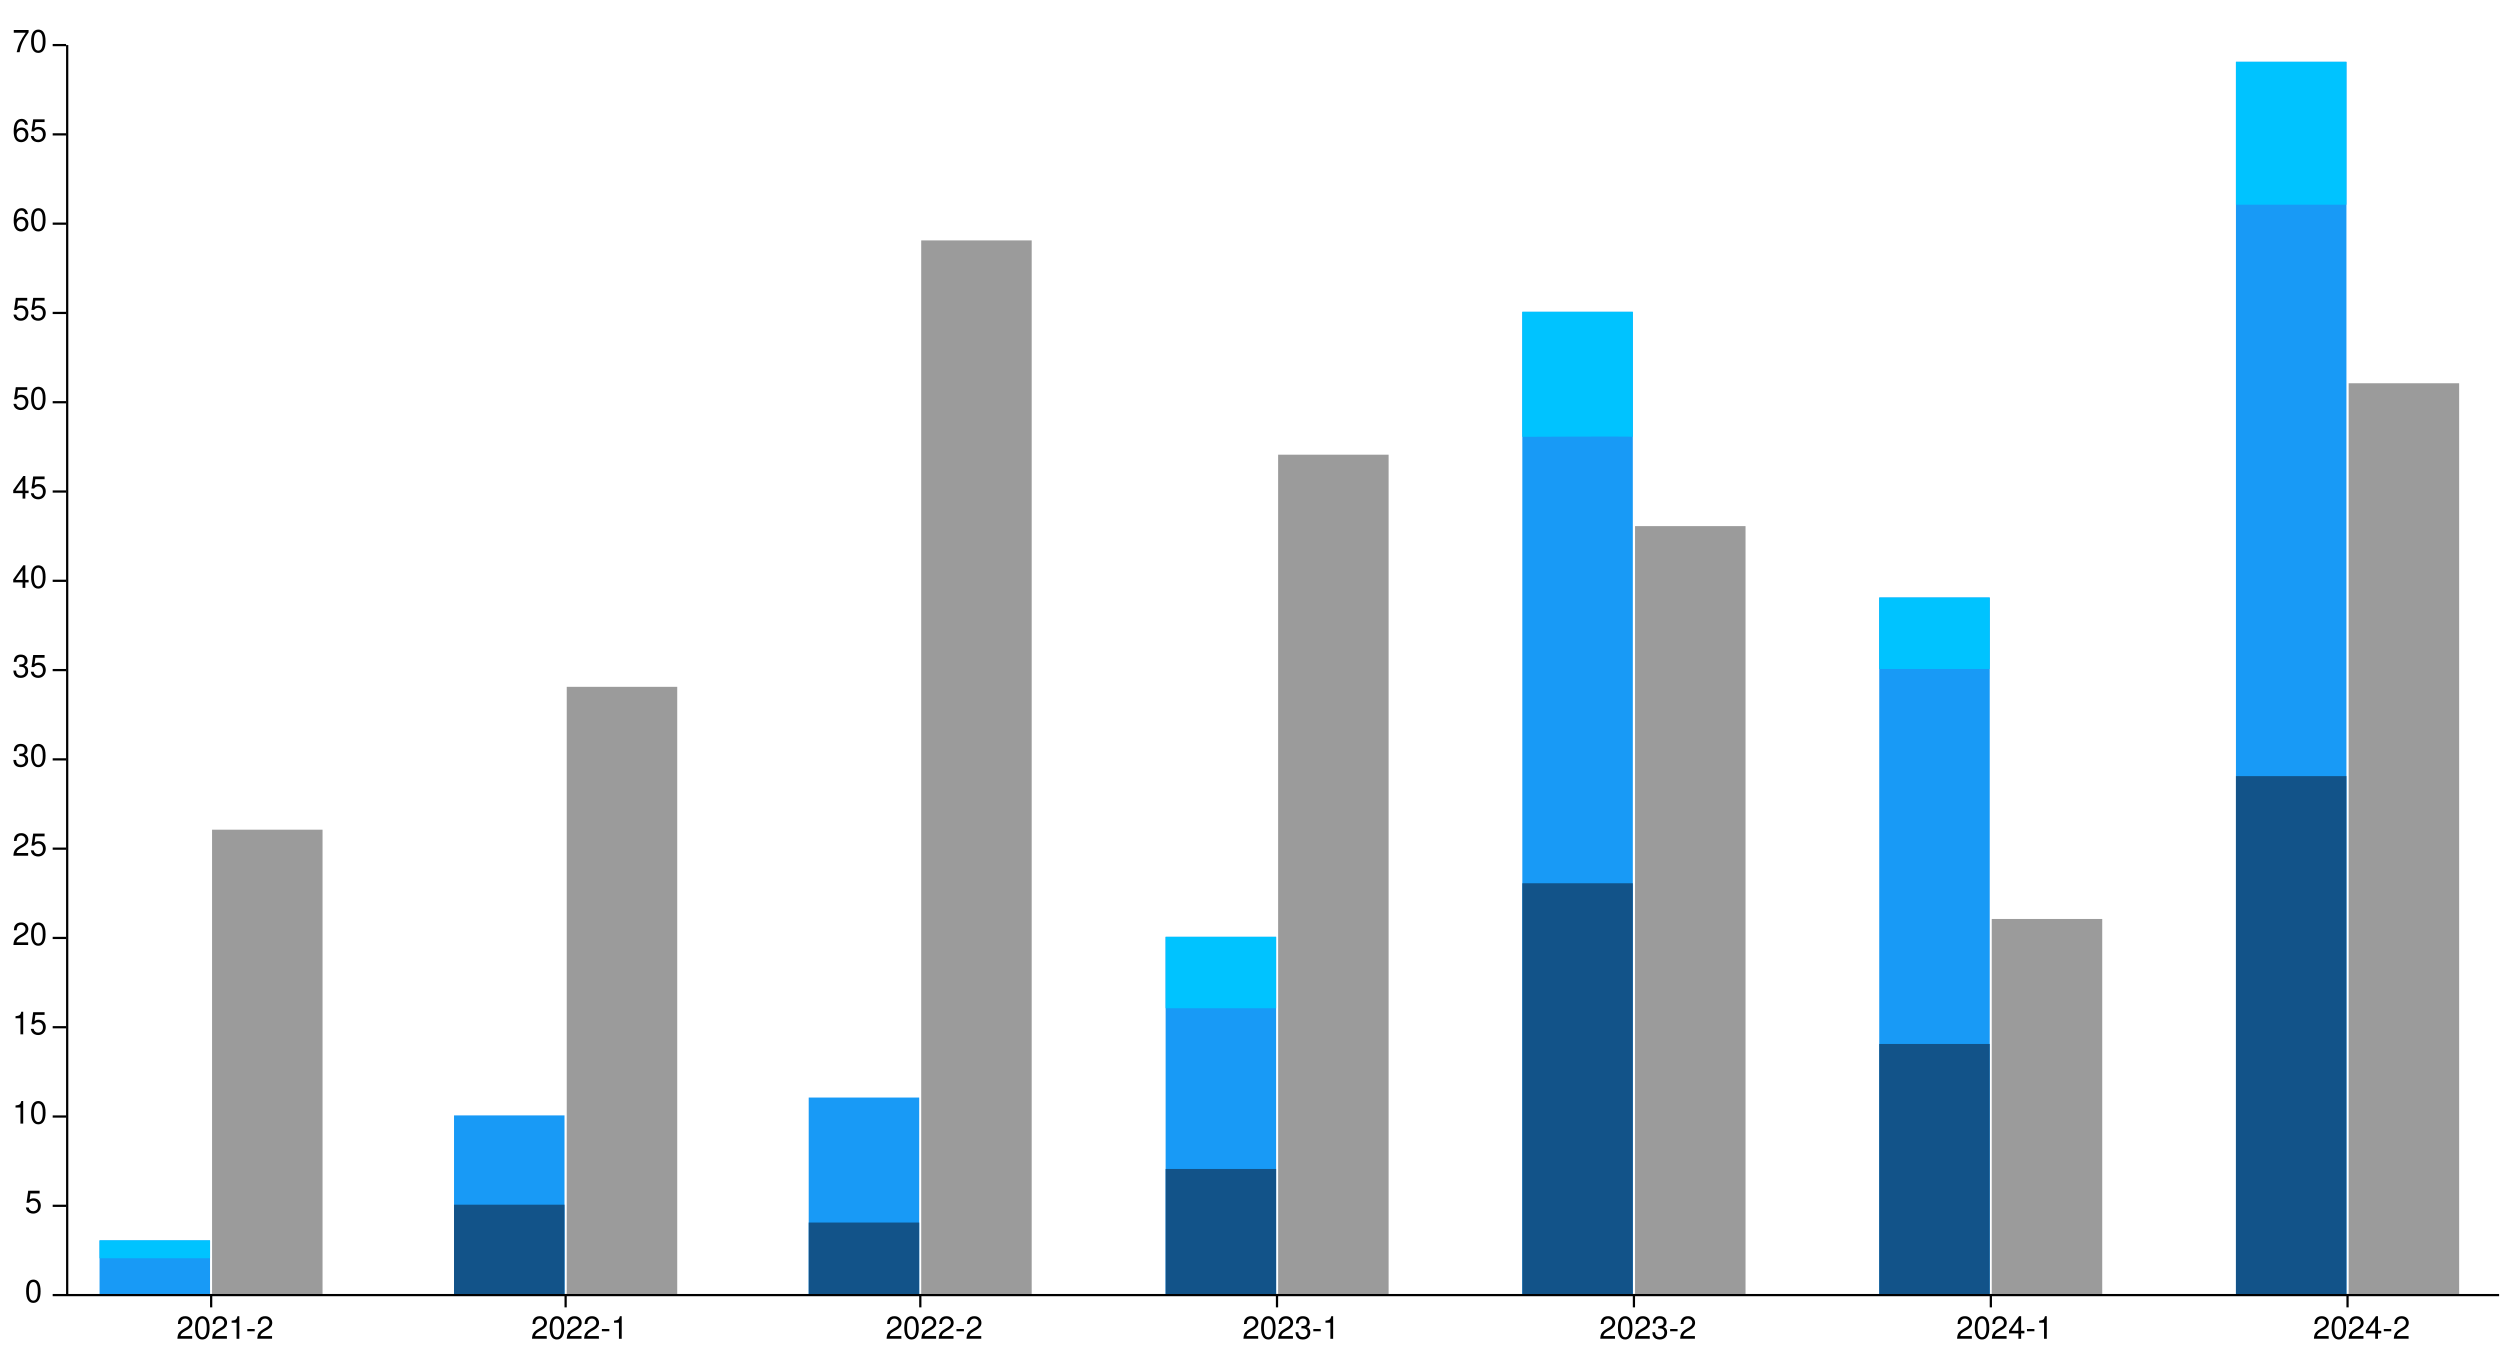
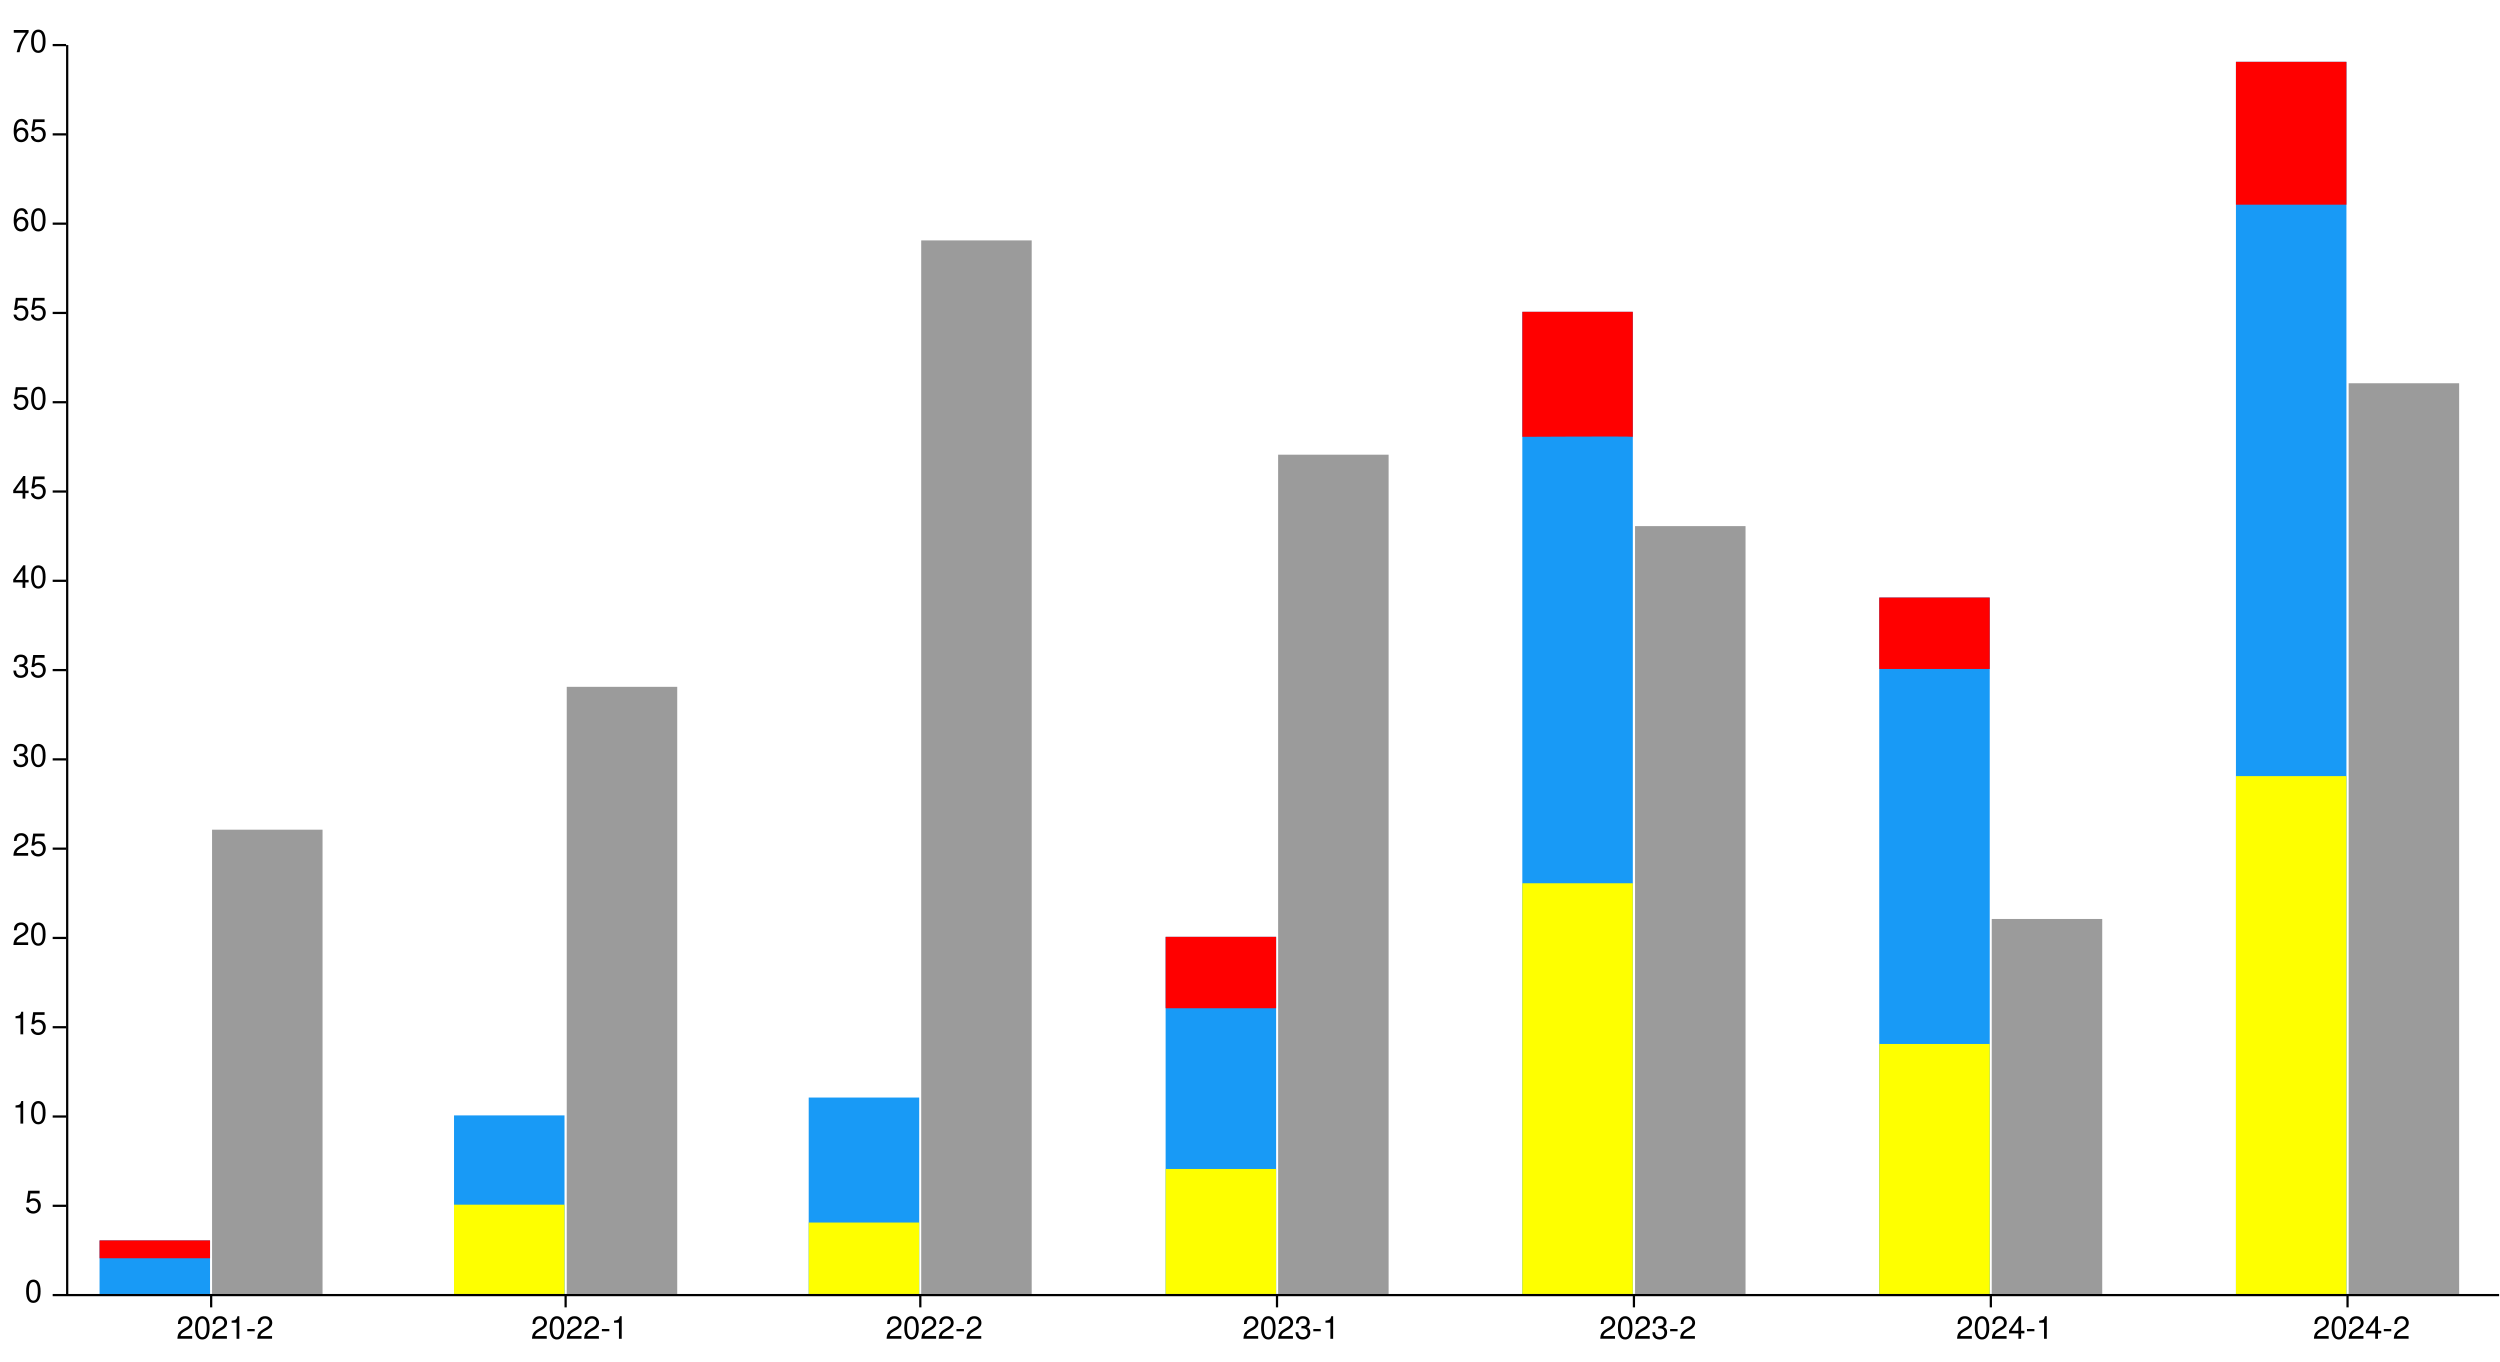
<svg xmlns="http://www.w3.org/2000/svg" version="1.2" viewBox="0 0 1120 610" width="1120" height="610">
  <style>
        g#viz {
            font-size: 14px;
            fill: #000000;
            font-family: Helvetica, Arial, sans-serif;
        }

        g#reprueban {
            fill: #9b9b9b;
        }

        g#aprueban {
            fill: #189af6;
        }

        g#industriales {
-             fill: #125389;
+             fill: #feff00;
        }

        g#sinmencion {
-             fill: #00c3ff;
+             fill: #ff0000;
        }

        .rayita {
            fill: none;
            stroke: #000000;
        }
    </style>
  <g id="viz">
    <g id="reprueban">
      <path d="m95 371.7h49.5v208h-49.5z" />
      <path d="m253.9 307.7h49.5v272h-49.5z" />
      <path d="m412.7 107.7h49.5v472h-49.5z" />
      <path d="m572.6 203.7h49.5v376h-49.5z" />
      <path d="m732.5 235.7h49.5v344h-49.5z" />
      <path d="m892.3 411.7h49.5v168h-49.5z" />
      <path d="m1052.2 171.7h49.5v408h-49.5z" />
    </g>
    <g id="aprueban">
      <path d="m44.6 555.7h49.5v24h-49.5z" />
      <path d="m1001.7 27.7h49.5v552h-49.5c0 0 0-552 0-552z" />
      <path d="m841.9 267.7h49.5v312h-49.5z" />
      <path d="m522.2 419.7h49.5v160h-49.5z" />
      <path d="m203.4 499.7h49.5v80h-49.5z" />
      <path d="m362.3 491.7h49.5v88h-49.5z" />
      <path d="m682 139.7h49.5v440h-49.5z" />
    </g>
    <g id="industriales">
      <path d="m203.4 539.7h49.5v40h-49.5z" />
      <path d="m362.3 547.7h49.5v32h-49.5z" />
      <path d="m522.2 523.7h49.5v56h-49.5z" />
      <path d="m682 395.7h49.5v184h-49.5z" />
      <path d="m841.9 467.7h49.5v112h-49.5z" />
      <path d="m1001.7 347.7h49.5v232h-49.5z" />
    </g>
    <g id="sinmencion">
      <path d="m44.6 555.7h49.5v8h-49.5z" />
      <path d="m522.2 419.7h49.5v32h-49.5z" />
      <path d="m682 139.7h49.5v56c0-0.3-49.5 0-49.5 0z" />
      <path d="m841.9 267.7h49.5v32h-49.5z" />
      <path d="m1001.7 27.7h49.5v64h-49.5z" />
    </g>
    <g id="xAxis">
      <g>
        <path class="rayita" d="m94.6 579.7v6" />
        <text style="transform: matrix(1, 0, 0, 1, 79.006, 599.776);">2021-2</text>
      </g>
      <g>
        <path class="rayita" d="m253.4 579.7v6" />
        <text style="transform: matrix(1, 0, 0, 1, 237.867, 599.776);">2022-1</text>
      </g>
      <g>
        <path class="rayita" d="m412.3 579.7v6" />
        <text style="transform: matrix(1, 0, 0, 1, 396.727, 599.776);">2022-2</text>
      </g>
      <g>
        <path class="rayita" d="m572.1 579.7v6" />
        <text style="transform: matrix(1, 0, 0, 1, 556.587, 599.776);">2023-1</text>
      </g>
      <g>
        <path class="rayita" d="m732 579.7v6" />
        <text style="transform: matrix(1, 0, 0, 1, 716.447, 599.776);">2023-2</text>
      </g>
      <g>
        <path class="rayita" d="m891.9 579.7v6" />
        <text style="transform: matrix(1, 0, 0, 1, 876.307, 599.776);">2024-1</text>
      </g>
      <g>
        <path class="rayita" d="m1051.7 579.7v6" />
        <text style="transform: matrix(1, 0, 0, 1, 1036.168, 599.776);">2024-2</text>
      </g>
    </g>
    <g id="yAxis">
      <path class="rayita" d="m30.1 580.2v-560" />
      <g>
        <path class="rayita" d="m1119.6 580.2h-1096" />
        <text style="transform: matrix(1, 0, 0, 1, 11.094, 583.376);">0</text>
      </g>
      <g>
        <path class="rayita" d="m29.6 540.2h-6" />
        <text style="transform: matrix(1, 0, 0, 1, 11.094, 543.376);">5</text>
      </g>
      <g>
        <path class="rayita" d="m29.6 500.2h-6" />
        <text style="transform: matrix(1, 0, 0, 1, 5.533, 503.376);">10</text>
      </g>
      <g>
        <path class="rayita" d="m29.6 460.2h-6" />
        <text style="transform: matrix(1, 0, 0, 1, 5.533, 463.376);">15</text>
      </g>
      <g>
        <path class="rayita" d="m29.6 420.2h-6" />
        <text style="transform: matrix(1, 0, 0, 1, 5.533, 423.376);">20</text>
      </g>
      <g>
        <path class="rayita" d="m29.6 380.2h-6" />
        <text style="transform: matrix(1, 0, 0, 1, 5.533, 383.376);">25</text>
      </g>
      <g>
        <path class="rayita" d="m29.6 340.2h-6" />
        <text style="transform: matrix(1, 0, 0, 1, 5.533, 343.376);">30</text>
      </g>
      <g>
        <path class="rayita" d="m29.6 300.2h-6" />
        <text style="transform: matrix(1, 0, 0, 1, 5.533, 303.376);">35</text>
      </g>
      <g>
        <path class="rayita" d="m29.6 260.2h-6" />
        <text style="transform: matrix(1, 0, 0, 1, 5.533, 263.376);">40</text>
      </g>
      <g>
        <path class="rayita" d="m29.6 220.2h-6" />
        <text style="transform: matrix(1, 0, 0, 1, 5.533, 223.376);">45</text>
      </g>
      <g>
        <path class="rayita" d="m29.6 180.2h-6" />
        <text style="transform: matrix(1, 0, 0, 1, 5.533, 183.376);">50</text>
      </g>
      <g>
        <path class="rayita" d="m29.6 140.2h-6" />
        <text style="transform: matrix(1, 0, 0, 1, 5.533, 143.376);">55</text>
      </g>
      <g>
        <path class="rayita" d="m29.6 100.2h-6" />
        <text style="transform: matrix(1, 0, 0, 1, 5.533, 103.376);">60</text>
      </g>
      <g>
        <path class="rayita" d="m29.6 60.2h-6" />
        <text style="transform: matrix(1, 0, 0, 1, 5.533, 63.376);">65</text>
      </g>
      <g>
        <path class="rayita" d="m29.6 20.2h-6" />
        <text style="transform: matrix(1, 0, 0, 1, 5.533, 23.376);">70</text>
      </g>
    </g>
  </g>
</svg>
